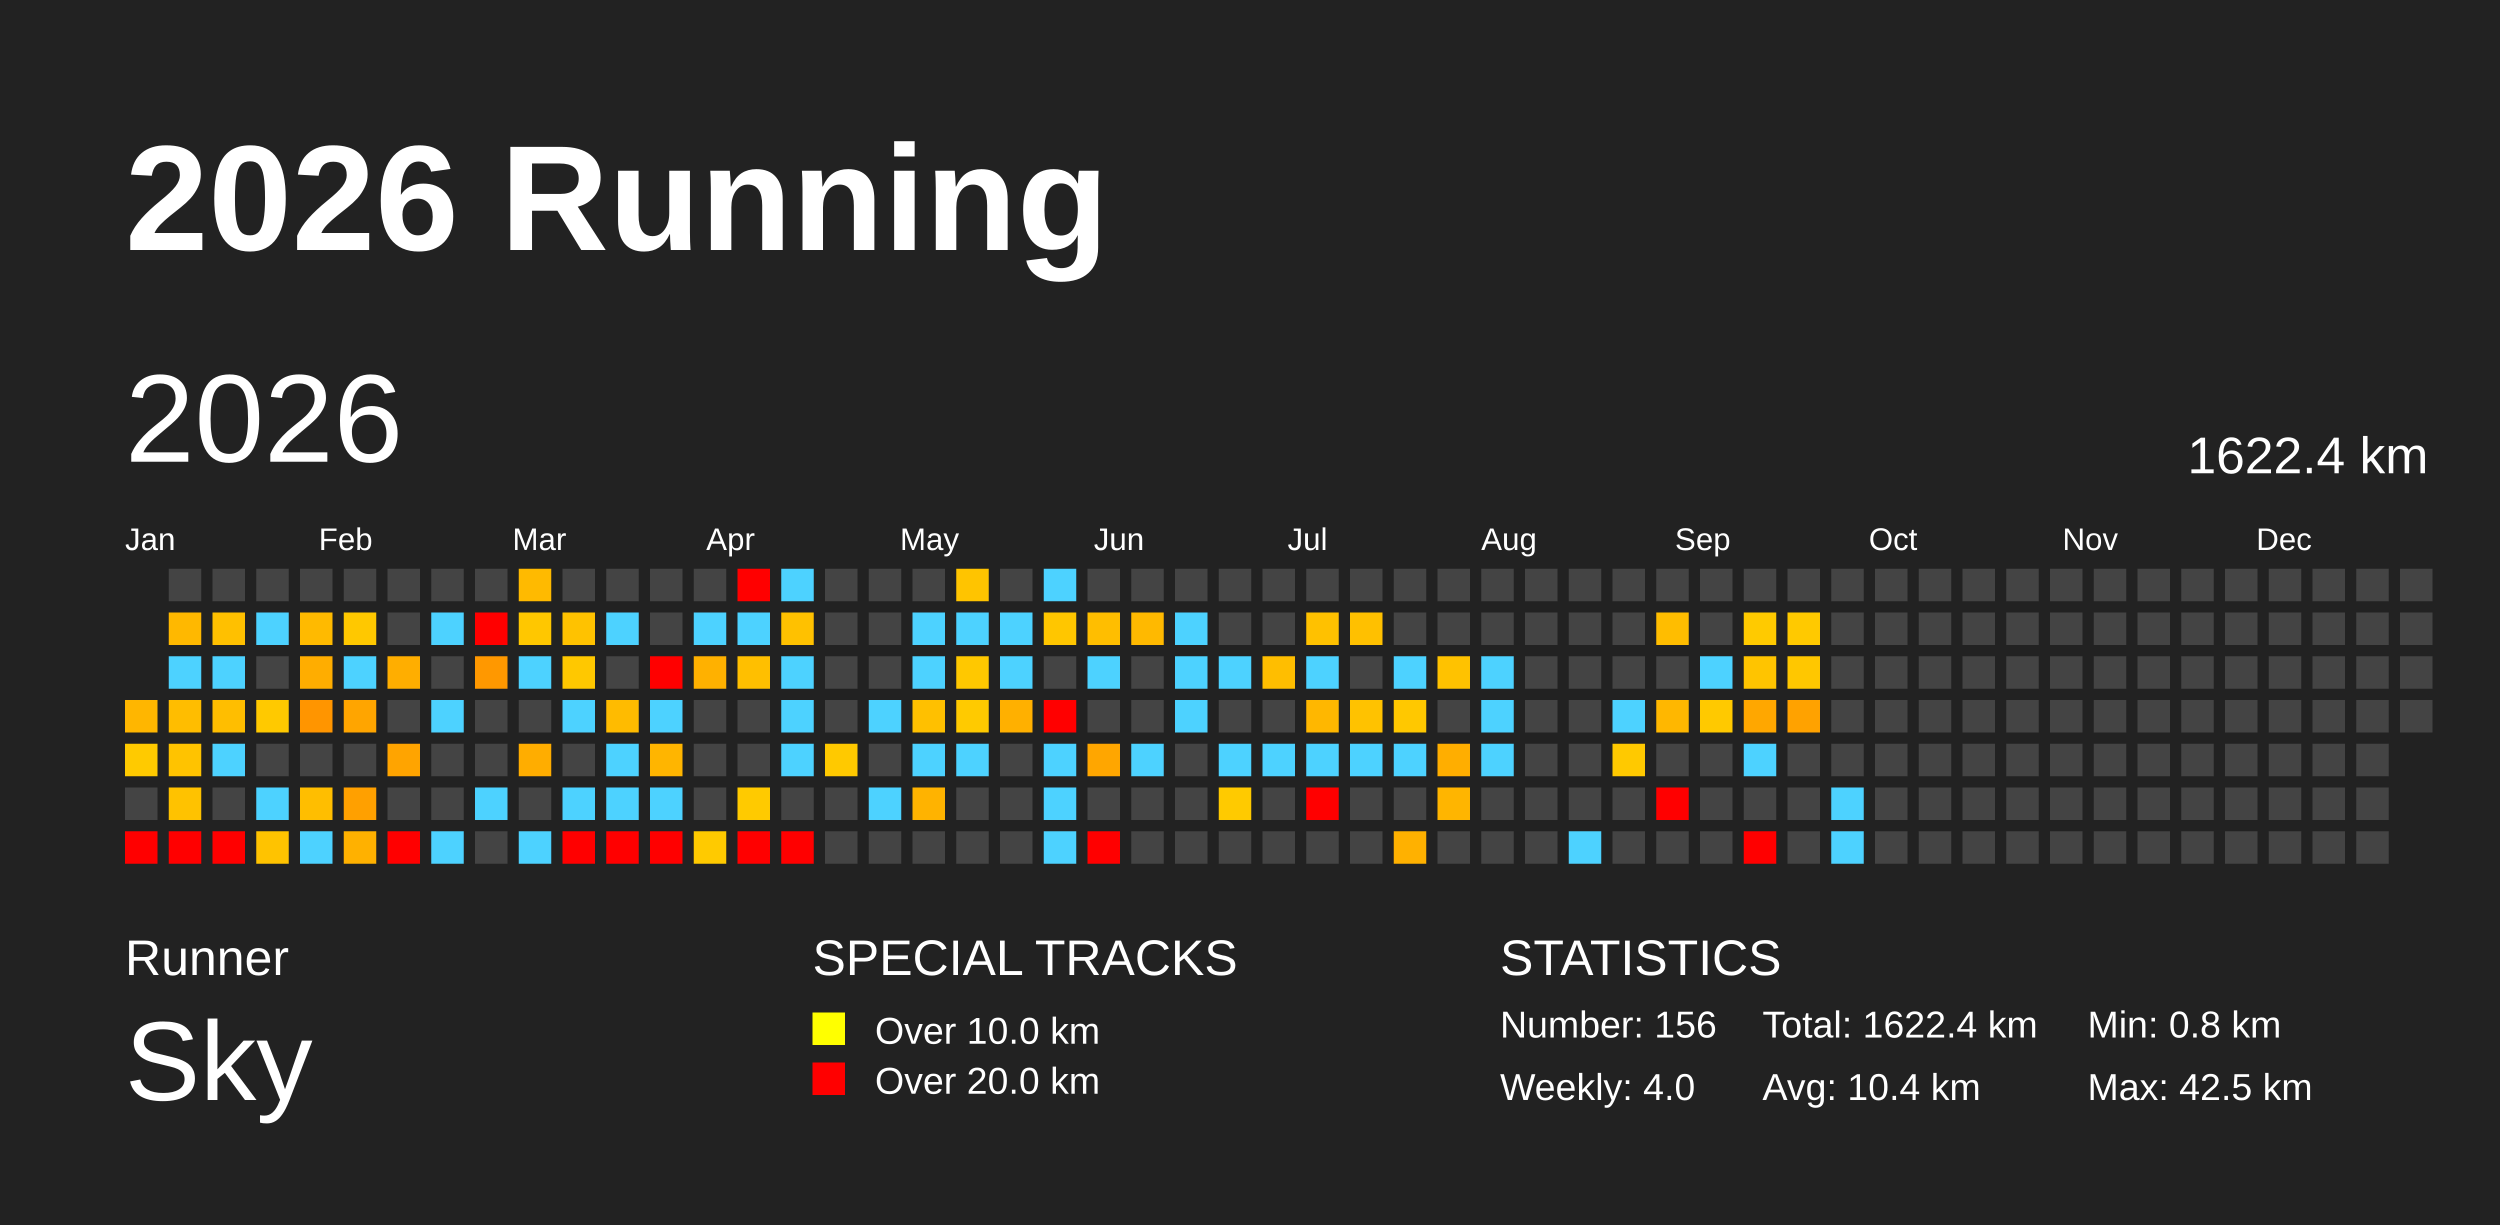
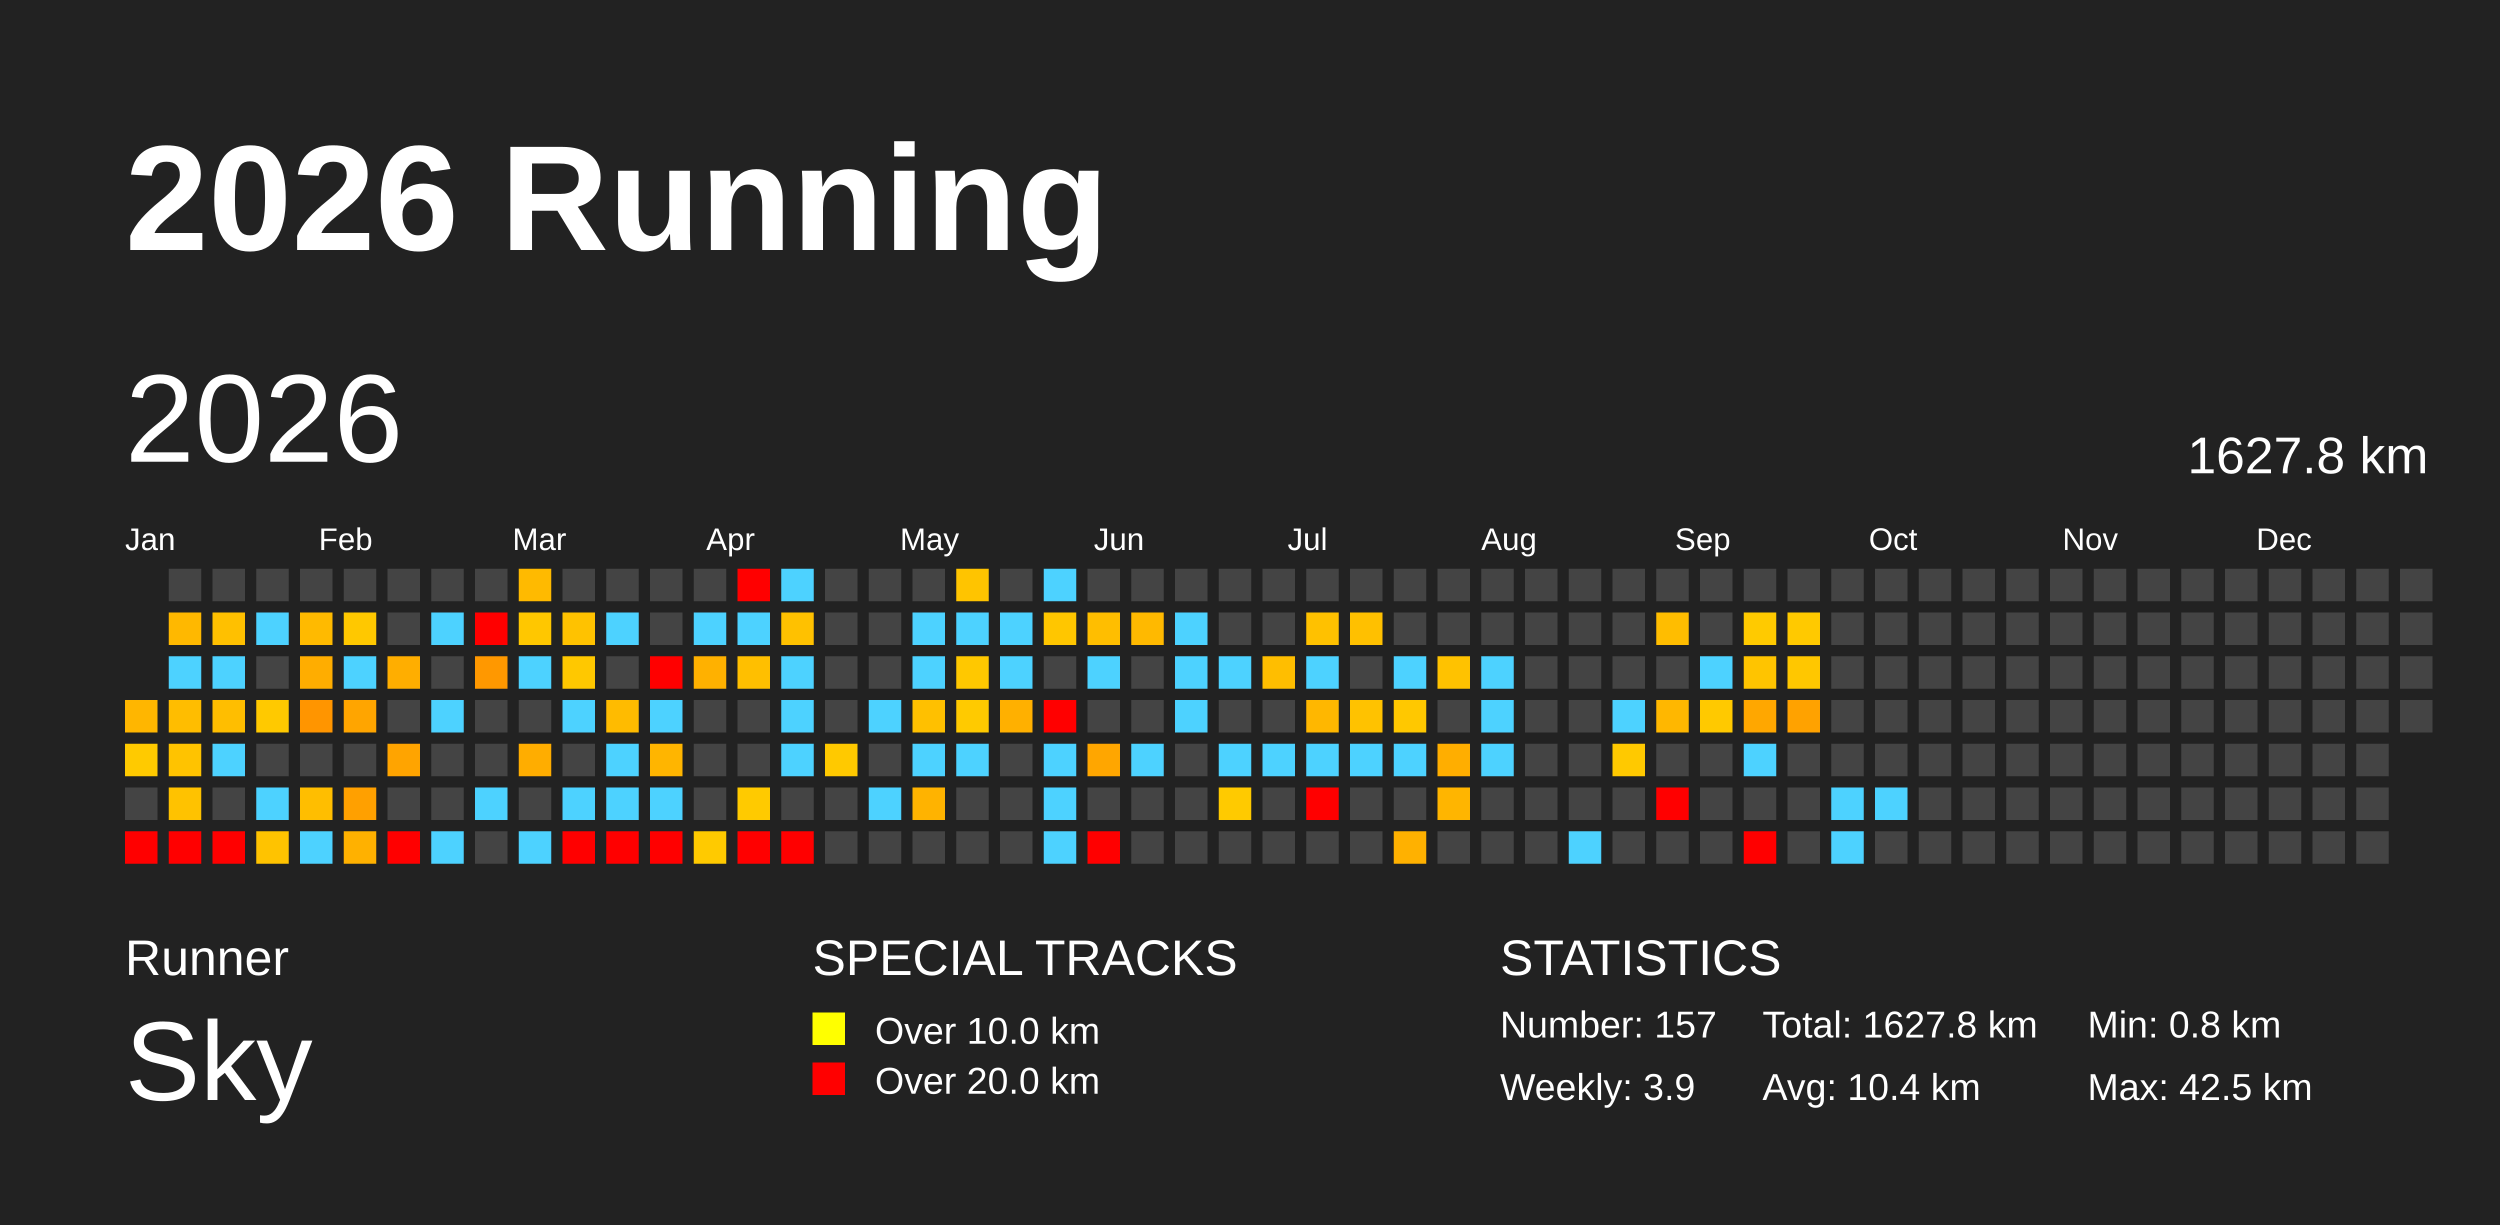
<svg xmlns="http://www.w3.org/2000/svg" baseProfile="full" height="98mm" version="1.1" viewBox="0,0,200,98" width="200mm">
  <defs />
  <rect fill="#222222" height="98" width="200" x="0" y="0" />
  <text fill="#FFFFFF" style="font-size:12px; font-family:Arial; font-weight:bold;" x="10" y="20">2026 Running</text>
  <text fill="#FFFFFF" style="font-size:4px; font-family:Arial" x="10" y="78">Runner</text>
  <text fill="#FFFFFF" style="font-size:9px; font-family:Arial" x="10" y="88">Sky</text>
  <text fill="#FFFFFF" style="font-size:4px; font-family:Arial" x="65" y="78">SPECIAL TRACKS</text>
  <rect fill="yellow" height="2.6" width="2.6" x="65" y="81" />
  <text fill="#FFFFFF" style="font-size:3px; font-family:Arial" x="70" y="83.5">Over 10.0 km</text>
  <rect fill="red" height="2.6" width="2.6" x="65" y="85" />
  <text fill="#FFFFFF" style="font-size:3px; font-family:Arial" x="70" y="87.5">Over 20.0 km</text>
  <text fill="#FFFFFF" style="font-size:4px; font-family:Arial" x="120" y="78">STATISTICS</text>
-   <text fill="#FFFFFF" style="font-size:3px; font-family:Arial" x="120" y="83">Number: 156</text>
-   <text fill="#FFFFFF" style="font-size:3px; font-family:Arial" x="120" y="88">Weekly: 4.0</text>
-   <text fill="#FFFFFF" style="font-size:3px; font-family:Arial" x="141" y="83">Total: 1622.4 km</text>
+   <text fill="#FFFFFF" style="font-size:3px; font-family:Arial" x="120" y="83">Number: 157</text>
+   <text fill="#FFFFFF" style="font-size:3px; font-family:Arial" x="120" y="88">Weekly: 3.9</text>
+   <text fill="#FFFFFF" style="font-size:3px; font-family:Arial" x="141" y="83">Total: 1627.8 km</text>
  <text fill="#FFFFFF" style="font-size:3px; font-family:Arial" x="141" y="88">Avg: 10.4 km</text>
  <text fill="#FFFFFF" style="font-size:3px; font-family:Arial" x="167" y="83">Min: 0.8 km</text>
  <text fill="#FFFFFF" style="font-size:3px; font-family:Arial" x="167" y="88">Max: 42.5 km</text>
  <text dominant-baseline="hanging" fill="#FFFFFF" style="font-size:10.0px; font-family:Arial;" x="10" y="30">2026</text>
-   <text dominant-baseline="hanging" fill="#FFFFFF" style="font-size:4.125px; font-family:Arial;" x="175" y="35">1622.4 km</text>
+   <text dominant-baseline="hanging" fill="#FFFFFF" style="font-size:4.125px; font-family:Arial;" x="175" y="35">1627.8 km</text>
  <text fill="#FFFFFF" style="font-size:2.5px; font-family:Arial" x="10.0" y="44">Jan</text>
  <text fill="#FFFFFF" style="font-size:2.5px; font-family:Arial" x="25.5" y="44">Feb</text>
  <text fill="#FFFFFF" style="font-size:2.5px; font-family:Arial" x="41.0" y="44">Mar</text>
  <text fill="#FFFFFF" style="font-size:2.5px; font-family:Arial" x="56.5" y="44">Apr</text>
  <text fill="#FFFFFF" style="font-size:2.5px; font-family:Arial" x="72.0" y="44">May</text>
  <text fill="#FFFFFF" style="font-size:2.5px; font-family:Arial" x="87.5" y="44">Jun</text>
  <text fill="#FFFFFF" style="font-size:2.5px; font-family:Arial" x="103.0" y="44">Jul</text>
  <text fill="#FFFFFF" style="font-size:2.5px; font-family:Arial" x="118.5" y="44">Aug</text>
  <text fill="#FFFFFF" style="font-size:2.5px; font-family:Arial" x="134.0" y="44">Sep</text>
  <text fill="#FFFFFF" style="font-size:2.5px; font-family:Arial" x="149.5" y="44">Oct</text>
  <text fill="#FFFFFF" style="font-size:2.5px; font-family:Arial" x="165.0" y="44">Nov</text>
  <text fill="#FFFFFF" style="font-size:2.5px; font-family:Arial" x="180.5" y="44">Dec</text>
  <rect fill="#ffb600" height="2.6" width="2.6" x="10.0" y="56.0" />
  <rect fill="#ffca00" height="2.6" width="2.6" x="10.0" y="59.5" />
  <rect fill="#444444" height="2.6" width="2.6" x="10.0" y="63.0" />
  <rect fill="red" height="2.6" width="2.6" x="10.0" y="66.5" />
  <rect fill="#444444" height="2.6" width="2.6" x="13.5" y="45.5" />
  <rect fill="#ffb800" height="2.6" width="2.6" x="13.5" y="49.0" />
  <rect fill="#4dd2ff" height="2.6" width="2.6" x="13.5" y="52.5" />
  <rect fill="#ffbd00" height="2.6" width="2.6" x="13.5" y="56.0" />
  <rect fill="#ffc300" height="2.6" width="2.6" x="13.5" y="59.5" />
  <rect fill="#ffc200" height="2.6" width="2.6" x="13.5" y="63.0" />
  <rect fill="red" height="2.6" width="2.6" x="13.5" y="66.5" />
  <rect fill="#444444" height="2.6" width="2.6" x="17.0" y="45.5" />
  <rect fill="#ffc000" height="2.6" width="2.6" x="17.0" y="49.0" />
  <rect fill="#4dd2ff" height="2.6" width="2.6" x="17.0" y="52.5" />
  <rect fill="#ffbe00" height="2.6" width="2.6" x="17.0" y="56.0" />
  <rect fill="#4dd2ff" height="2.6" width="2.6" x="17.0" y="59.5" />
  <rect fill="#444444" height="2.6" width="2.6" x="17.0" y="63.0" />
  <rect fill="red" height="2.6" width="2.6" x="17.0" y="66.5" />
  <rect fill="#444444" height="2.6" width="2.6" x="20.5" y="45.5" />
  <rect fill="#4dd2ff" height="2.6" width="2.6" x="20.5" y="49.0" />
  <rect fill="#444444" height="2.6" width="2.6" x="20.5" y="52.5" />
  <rect fill="#ffc900" height="2.6" width="2.6" x="20.5" y="56.0" />
  <rect fill="#444444" height="2.6" width="2.6" x="20.5" y="59.5" />
  <rect fill="#4dd2ff" height="2.6" width="2.6" x="20.5" y="63.0" />
  <rect fill="#ffc300" height="2.6" width="2.6" x="20.5" y="66.5" />
  <rect fill="#444444" height="2.6" width="2.6" x="24.0" y="45.5" />
  <rect fill="#ffba00" height="2.6" width="2.6" x="24.0" y="49.0" />
  <rect fill="#ffad00" height="2.6" width="2.6" x="24.0" y="52.5" />
  <rect fill="#ff9500" height="2.6" width="2.6" x="24.0" y="56.0" />
  <rect fill="#444444" height="2.6" width="2.6" x="24.0" y="59.5" />
  <rect fill="#ffbe00" height="2.6" width="2.6" x="24.0" y="63.0" />
  <rect fill="#4dd2ff" height="2.6" width="2.6" x="24.0" y="66.5" />
  <rect fill="#444444" height="2.6" width="2.6" x="27.5" y="45.5" />
  <rect fill="#ffc800" height="2.6" width="2.6" x="27.5" y="49.0" />
  <rect fill="#4dd2ff" height="2.6" width="2.6" x="27.5" y="52.5" />
  <rect fill="#ffa500" height="2.6" width="2.6" x="27.5" y="56.0" />
  <rect fill="#444444" height="2.6" width="2.6" x="27.5" y="59.5" />
  <rect fill="#ffa000" height="2.6" width="2.6" x="27.5" y="63.0" />
  <rect fill="#ffb100" height="2.6" width="2.6" x="27.5" y="66.5" />
  <rect fill="#444444" height="2.6" width="2.6" x="31.0" y="45.5" />
  <rect fill="#444444" height="2.6" width="2.6" x="31.0" y="49.0" />
  <rect fill="#ffae00" height="2.6" width="2.6" x="31.0" y="52.5" />
  <rect fill="#444444" height="2.6" width="2.6" x="31.0" y="56.0" />
  <rect fill="#ffa400" height="2.6" width="2.6" x="31.0" y="59.5" />
  <rect fill="#444444" height="2.6" width="2.6" x="31.0" y="63.0" />
  <rect fill="red" height="2.6" width="2.6" x="31.0" y="66.5" />
  <rect fill="#444444" height="2.6" width="2.6" x="34.5" y="45.5" />
  <rect fill="#4dd2ff" height="2.6" width="2.6" x="34.5" y="49.0" />
  <rect fill="#444444" height="2.6" width="2.6" x="34.5" y="52.5" />
  <rect fill="#4dd2ff" height="2.6" width="2.6" x="34.5" y="56.0" />
  <rect fill="#444444" height="2.6" width="2.6" x="34.5" y="59.5" />
  <rect fill="#444444" height="2.6" width="2.6" x="34.5" y="63.0" />
  <rect fill="#4dd2ff" height="2.6" width="2.6" x="34.5" y="66.5" />
  <rect fill="#444444" height="2.6" width="2.6" x="38.0" y="45.5" />
  <rect fill="red" height="2.6" width="2.6" x="38.0" y="49.0" />
  <rect fill="#ff9800" height="2.6" width="2.6" x="38.0" y="52.5" />
  <rect fill="#444444" height="2.6" width="2.6" x="38.0" y="56.0" />
  <rect fill="#444444" height="2.6" width="2.6" x="38.0" y="59.5" />
  <rect fill="#4dd2ff" height="2.6" width="2.6" x="38.0" y="63.0" />
  <rect fill="#444444" height="2.6" width="2.6" x="38.0" y="66.5" />
  <rect fill="#ffba00" height="2.6" width="2.6" x="41.5" y="45.5" />
  <rect fill="#ffc700" height="2.6" width="2.6" x="41.5" y="49.0" />
  <rect fill="#4dd2ff" height="2.6" width="2.6" x="41.5" y="52.5" />
  <rect fill="#444444" height="2.6" width="2.6" x="41.5" y="56.0" />
  <rect fill="#ffad00" height="2.6" width="2.6" x="41.5" y="59.5" />
  <rect fill="#444444" height="2.6" width="2.6" x="41.5" y="63.0" />
  <rect fill="#4dd2ff" height="2.6" width="2.6" x="41.5" y="66.5" />
  <rect fill="#444444" height="2.6" width="2.6" x="45.0" y="45.5" />
  <rect fill="#ffc200" height="2.6" width="2.6" x="45.0" y="49.0" />
  <rect fill="#ffc800" height="2.6" width="2.6" x="45.0" y="52.5" />
  <rect fill="#4dd2ff" height="2.6" width="2.6" x="45.0" y="56.0" />
  <rect fill="#444444" height="2.6" width="2.6" x="45.0" y="59.5" />
  <rect fill="#4dd2ff" height="2.6" width="2.6" x="45.0" y="63.0" />
  <rect fill="red" height="2.6" width="2.6" x="45.0" y="66.5" />
  <rect fill="#444444" height="2.6" width="2.6" x="48.5" y="45.5" />
  <rect fill="#4dd2ff" height="2.6" width="2.6" x="48.5" y="49.0" />
  <rect fill="#444444" height="2.6" width="2.6" x="48.5" y="52.5" />
  <rect fill="#ffbb00" height="2.6" width="2.6" x="48.5" y="56.0" />
  <rect fill="#4dd2ff" height="2.6" width="2.6" x="48.5" y="59.5" />
  <rect fill="#4dd2ff" height="2.6" width="2.6" x="48.5" y="63.0" />
  <rect fill="red" height="2.6" width="2.6" x="48.5" y="66.5" />
  <rect fill="#444444" height="2.6" width="2.6" x="52.0" y="45.5" />
  <rect fill="#444444" height="2.6" width="2.6" x="52.0" y="49.0" />
  <rect fill="red" height="2.6" width="2.6" x="52.0" y="52.5" />
  <rect fill="#4dd2ff" height="2.6" width="2.6" x="52.0" y="56.0" />
  <rect fill="#ffb500" height="2.6" width="2.6" x="52.0" y="59.5" />
  <rect fill="#4dd2ff" height="2.6" width="2.6" x="52.0" y="63.0" />
  <rect fill="red" height="2.6" width="2.6" x="52.0" y="66.5" />
  <rect fill="#444444" height="2.6" width="2.6" x="55.5" y="45.5" />
  <rect fill="#4dd2ff" height="2.6" width="2.6" x="55.5" y="49.0" />
  <rect fill="#ffb100" height="2.6" width="2.6" x="55.5" y="52.5" />
  <rect fill="#444444" height="2.6" width="2.6" x="55.5" y="56.0" />
  <rect fill="#444444" height="2.6" width="2.6" x="55.5" y="59.5" />
  <rect fill="#444444" height="2.6" width="2.6" x="55.5" y="63.0" />
  <rect fill="#ffca00" height="2.6" width="2.6" x="55.5" y="66.5" />
  <rect fill="red" height="2.6" width="2.6" x="59.0" y="45.5" />
  <rect fill="#4dd2ff" height="2.6" width="2.6" x="59.0" y="49.0" />
  <rect fill="#ffbf00" height="2.6" width="2.6" x="59.0" y="52.5" />
  <rect fill="#444444" height="2.6" width="2.6" x="59.0" y="56.0" />
  <rect fill="#444444" height="2.6" width="2.6" x="59.0" y="59.5" />
  <rect fill="#ffca00" height="2.6" width="2.6" x="59.0" y="63.0" />
  <rect fill="red" height="2.6" width="2.6" x="59.0" y="66.5" />
  <rect fill="#4dd2ff" height="2.6" width="2.6" x="62.5" y="45.5" />
  <rect fill="#ffc100" height="2.6" width="2.6" x="62.5" y="49.0" />
  <rect fill="#4dd2ff" height="2.6" width="2.6" x="62.5" y="52.5" />
  <rect fill="#4dd2ff" height="2.6" width="2.6" x="62.5" y="56.0" />
  <rect fill="#4dd2ff" height="2.6" width="2.6" x="62.5" y="59.5" />
  <rect fill="#444444" height="2.6" width="2.6" x="62.5" y="63.0" />
  <rect fill="red" height="2.6" width="2.6" x="62.5" y="66.5" />
  <rect fill="#444444" height="2.6" width="2.6" x="66.0" y="45.5" />
  <rect fill="#444444" height="2.6" width="2.6" x="66.0" y="49.0" />
  <rect fill="#444444" height="2.6" width="2.6" x="66.0" y="52.5" />
  <rect fill="#444444" height="2.6" width="2.6" x="66.0" y="56.0" />
  <rect fill="#ffc900" height="2.6" width="2.6" x="66.0" y="59.5" />
  <rect fill="#444444" height="2.6" width="2.6" x="66.0" y="63.0" />
  <rect fill="#444444" height="2.6" width="2.6" x="66.0" y="66.5" />
  <rect fill="#444444" height="2.6" width="2.6" x="69.5" y="45.5" />
  <rect fill="#444444" height="2.6" width="2.6" x="69.5" y="49.0" />
  <rect fill="#444444" height="2.6" width="2.6" x="69.5" y="52.5" />
  <rect fill="#4dd2ff" height="2.6" width="2.6" x="69.5" y="56.0" />
  <rect fill="#444444" height="2.6" width="2.6" x="69.5" y="59.5" />
  <rect fill="#4dd2ff" height="2.6" width="2.6" x="69.5" y="63.0" />
  <rect fill="#444444" height="2.6" width="2.6" x="69.5" y="66.5" />
  <rect fill="#444444" height="2.6" width="2.6" x="73.0" y="45.5" />
  <rect fill="#4dd2ff" height="2.6" width="2.6" x="73.0" y="49.0" />
  <rect fill="#4dd2ff" height="2.6" width="2.6" x="73.0" y="52.5" />
  <rect fill="#ffc000" height="2.6" width="2.6" x="73.0" y="56.0" />
  <rect fill="#4dd2ff" height="2.6" width="2.6" x="73.0" y="59.5" />
  <rect fill="#ffb300" height="2.6" width="2.6" x="73.0" y="63.0" />
  <rect fill="#444444" height="2.6" width="2.6" x="73.0" y="66.5" />
  <rect fill="#ffc400" height="2.6" width="2.6" x="76.5" y="45.5" />
  <rect fill="#4dd2ff" height="2.6" width="2.6" x="76.5" y="49.0" />
  <rect fill="#ffc800" height="2.6" width="2.6" x="76.5" y="52.5" />
  <rect fill="#ffca00" height="2.6" width="2.6" x="76.5" y="56.0" />
  <rect fill="#4dd2ff" height="2.6" width="2.6" x="76.5" y="59.5" />
  <rect fill="#444444" height="2.6" width="2.6" x="76.5" y="63.0" />
  <rect fill="#444444" height="2.6" width="2.6" x="76.5" y="66.5" />
  <rect fill="#444444" height="2.6" width="2.6" x="80.0" y="45.5" />
  <rect fill="#4dd2ff" height="2.6" width="2.6" x="80.0" y="49.0" />
  <rect fill="#4dd2ff" height="2.6" width="2.6" x="80.0" y="52.5" />
  <rect fill="#ffb000" height="2.6" width="2.6" x="80.0" y="56.0" />
  <rect fill="#444444" height="2.6" width="2.6" x="80.0" y="59.5" />
  <rect fill="#444444" height="2.6" width="2.6" x="80.0" y="63.0" />
  <rect fill="#444444" height="2.6" width="2.6" x="80.0" y="66.5" />
  <rect fill="#4dd2ff" height="2.6" width="2.6" x="83.5" y="45.5" />
  <rect fill="#ffc600" height="2.6" width="2.6" x="83.5" y="49.0" />
  <rect fill="#444444" height="2.6" width="2.6" x="83.5" y="52.5" />
  <rect fill="red" height="2.6" width="2.6" x="83.5" y="56.0" />
  <rect fill="#4dd2ff" height="2.6" width="2.6" x="83.5" y="59.5" />
  <rect fill="#4dd2ff" height="2.6" width="2.6" x="83.5" y="63.0" />
  <rect fill="#4dd2ff" height="2.6" width="2.6" x="83.5" y="66.5" />
  <rect fill="#444444" height="2.6" width="2.6" x="87.0" y="45.5" />
  <rect fill="#ffbe00" height="2.6" width="2.6" x="87.0" y="49.0" />
  <rect fill="#4dd2ff" height="2.6" width="2.6" x="87.0" y="52.5" />
  <rect fill="#444444" height="2.6" width="2.6" x="87.0" y="56.0" />
  <rect fill="#ffa600" height="2.6" width="2.6" x="87.0" y="59.5" />
  <rect fill="#444444" height="2.6" width="2.6" x="87.0" y="63.0" />
  <rect fill="red" height="2.6" width="2.6" x="87.0" y="66.5" />
  <rect fill="#444444" height="2.6" width="2.6" x="90.5" y="45.5" />
  <rect fill="#ffb900" height="2.6" width="2.6" x="90.5" y="49.0" />
  <rect fill="#444444" height="2.6" width="2.6" x="90.5" y="52.5" />
  <rect fill="#444444" height="2.6" width="2.6" x="90.5" y="56.0" />
  <rect fill="#4dd2ff" height="2.6" width="2.6" x="90.5" y="59.5" />
  <rect fill="#444444" height="2.6" width="2.6" x="90.5" y="63.0" />
  <rect fill="#444444" height="2.6" width="2.6" x="90.5" y="66.5" />
  <rect fill="#444444" height="2.6" width="2.6" x="94.0" y="45.5" />
  <rect fill="#4dd2ff" height="2.6" width="2.6" x="94.0" y="49.0" />
  <rect fill="#4dd2ff" height="2.6" width="2.6" x="94.0" y="52.5" />
  <rect fill="#4dd2ff" height="2.6" width="2.6" x="94.0" y="56.0" />
  <rect fill="#444444" height="2.6" width="2.6" x="94.0" y="59.5" />
  <rect fill="#444444" height="2.6" width="2.6" x="94.0" y="63.0" />
  <rect fill="#444444" height="2.6" width="2.6" x="94.0" y="66.5" />
  <rect fill="#444444" height="2.6" width="2.6" x="97.5" y="45.5" />
  <rect fill="#444444" height="2.6" width="2.6" x="97.5" y="49.0" />
  <rect fill="#4dd2ff" height="2.6" width="2.6" x="97.5" y="52.5" />
  <rect fill="#444444" height="2.6" width="2.6" x="97.5" y="56.0" />
  <rect fill="#4dd2ff" height="2.6" width="2.6" x="97.5" y="59.5" />
  <rect fill="#ffca00" height="2.6" width="2.6" x="97.5" y="63.0" />
  <rect fill="#444444" height="2.6" width="2.6" x="97.5" y="66.5" />
  <rect fill="#444444" height="2.6" width="2.6" x="101.0" y="45.5" />
  <rect fill="#444444" height="2.6" width="2.6" x="101.0" y="49.0" />
  <rect fill="#ffbe00" height="2.6" width="2.6" x="101.0" y="52.5" />
  <rect fill="#444444" height="2.6" width="2.6" x="101.0" y="56.0" />
  <rect fill="#4dd2ff" height="2.6" width="2.6" x="101.0" y="59.5" />
  <rect fill="#444444" height="2.6" width="2.6" x="101.0" y="63.0" />
  <rect fill="#444444" height="2.6" width="2.6" x="101.0" y="66.5" />
  <rect fill="#444444" height="2.6" width="2.6" x="104.5" y="45.5" />
  <rect fill="#ffc100" height="2.6" width="2.6" x="104.5" y="49.0" />
  <rect fill="#4dd2ff" height="2.6" width="2.6" x="104.5" y="52.5" />
  <rect fill="#ffb700" height="2.6" width="2.6" x="104.5" y="56.0" />
  <rect fill="#4dd2ff" height="2.6" width="2.6" x="104.5" y="59.5" />
  <rect fill="red" height="2.6" width="2.6" x="104.5" y="63.0" />
  <rect fill="#444444" height="2.6" width="2.6" x="104.5" y="66.5" />
  <rect fill="#444444" height="2.6" width="2.6" x="108.0" y="45.5" />
  <rect fill="#ffc000" height="2.6" width="2.6" x="108.0" y="49.0" />
  <rect fill="#444444" height="2.6" width="2.6" x="108.0" y="52.5" />
  <rect fill="#ffc200" height="2.6" width="2.6" x="108.0" y="56.0" />
  <rect fill="#4dd2ff" height="2.6" width="2.6" x="108.0" y="59.5" />
  <rect fill="#444444" height="2.6" width="2.6" x="108.0" y="63.0" />
  <rect fill="#444444" height="2.6" width="2.6" x="108.0" y="66.5" />
  <rect fill="#444444" height="2.6" width="2.6" x="111.5" y="45.5" />
  <rect fill="#444444" height="2.6" width="2.6" x="111.5" y="49.0" />
  <rect fill="#4dd2ff" height="2.6" width="2.6" x="111.5" y="52.5" />
  <rect fill="#ffc800" height="2.6" width="2.6" x="111.5" y="56.0" />
  <rect fill="#4dd2ff" height="2.6" width="2.6" x="111.5" y="59.5" />
  <rect fill="#444444" height="2.6" width="2.6" x="111.5" y="63.0" />
  <rect fill="#ffb100" height="2.6" width="2.6" x="111.5" y="66.5" />
  <rect fill="#444444" height="2.6" width="2.6" x="115.0" y="45.5" />
  <rect fill="#444444" height="2.6" width="2.6" x="115.0" y="49.0" />
  <rect fill="#ffc200" height="2.6" width="2.6" x="115.0" y="52.5" />
  <rect fill="#444444" height="2.6" width="2.6" x="115.0" y="56.0" />
  <rect fill="#ffae00" height="2.6" width="2.6" x="115.0" y="59.5" />
  <rect fill="#ffb500" height="2.6" width="2.6" x="115.0" y="63.0" />
  <rect fill="#444444" height="2.6" width="2.6" x="115.0" y="66.5" />
  <rect fill="#444444" height="2.6" width="2.6" x="118.5" y="45.5" />
  <rect fill="#444444" height="2.6" width="2.6" x="118.5" y="49.0" />
  <rect fill="#4dd2ff" height="2.6" width="2.6" x="118.5" y="52.5" />
  <rect fill="#4dd2ff" height="2.6" width="2.6" x="118.5" y="56.0" />
  <rect fill="#4dd2ff" height="2.6" width="2.6" x="118.5" y="59.5" />
  <rect fill="#444444" height="2.6" width="2.6" x="118.5" y="63.0" />
  <rect fill="#444444" height="2.6" width="2.6" x="118.5" y="66.5" />
  <rect fill="#444444" height="2.6" width="2.6" x="122.0" y="45.5" />
  <rect fill="#444444" height="2.6" width="2.6" x="122.0" y="49.0" />
  <rect fill="#444444" height="2.6" width="2.6" x="122.0" y="52.5" />
  <rect fill="#444444" height="2.6" width="2.6" x="122.0" y="56.0" />
  <rect fill="#444444" height="2.6" width="2.6" x="122.0" y="59.5" />
  <rect fill="#444444" height="2.6" width="2.6" x="122.0" y="63.0" />
  <rect fill="#444444" height="2.6" width="2.6" x="122.0" y="66.5" />
  <rect fill="#444444" height="2.6" width="2.6" x="125.5" y="45.5" />
  <rect fill="#444444" height="2.6" width="2.6" x="125.5" y="49.0" />
  <rect fill="#444444" height="2.6" width="2.6" x="125.5" y="52.5" />
  <rect fill="#444444" height="2.6" width="2.6" x="125.5" y="56.0" />
  <rect fill="#444444" height="2.6" width="2.6" x="125.5" y="59.5" />
  <rect fill="#444444" height="2.6" width="2.6" x="125.5" y="63.0" />
  <rect fill="#4dd2ff" height="2.6" width="2.6" x="125.5" y="66.5" />
  <rect fill="#444444" height="2.6" width="2.6" x="129.0" y="45.5" />
  <rect fill="#444444" height="2.6" width="2.6" x="129.0" y="49.0" />
  <rect fill="#444444" height="2.6" width="2.6" x="129.0" y="52.5" />
  <rect fill="#4dd2ff" height="2.6" width="2.6" x="129.0" y="56.0" />
  <rect fill="#ffc900" height="2.6" width="2.6" x="129.0" y="59.5" />
  <rect fill="#444444" height="2.6" width="2.6" x="129.0" y="63.0" />
  <rect fill="#444444" height="2.6" width="2.6" x="129.0" y="66.5" />
  <rect fill="#444444" height="2.6" width="2.6" x="132.5" y="45.5" />
  <rect fill="#ffbd00" height="2.6" width="2.6" x="132.5" y="49.0" />
  <rect fill="#444444" height="2.6" width="2.6" x="132.5" y="52.5" />
  <rect fill="#ffb700" height="2.6" width="2.6" x="132.5" y="56.0" />
  <rect fill="#444444" height="2.6" width="2.6" x="132.5" y="59.5" />
  <rect fill="red" height="2.6" width="2.6" x="132.5" y="63.0" />
  <rect fill="#444444" height="2.6" width="2.6" x="132.5" y="66.5" />
  <rect fill="#444444" height="2.6" width="2.6" x="136.0" y="45.5" />
  <rect fill="#444444" height="2.6" width="2.6" x="136.0" y="49.0" />
  <rect fill="#4dd2ff" height="2.6" width="2.6" x="136.0" y="52.5" />
  <rect fill="#ffc900" height="2.6" width="2.6" x="136.0" y="56.0" />
  <rect fill="#444444" height="2.6" width="2.6" x="136.0" y="59.5" />
  <rect fill="#444444" height="2.6" width="2.6" x="136.0" y="63.0" />
  <rect fill="#444444" height="2.6" width="2.6" x="136.0" y="66.5" />
  <rect fill="#444444" height="2.6" width="2.6" x="139.5" y="45.5" />
  <rect fill="#ffca00" height="2.6" width="2.6" x="139.5" y="49.0" />
  <rect fill="#ffc400" height="2.6" width="2.6" x="139.5" y="52.5" />
  <rect fill="#ffa700" height="2.6" width="2.6" x="139.5" y="56.0" />
  <rect fill="#4dd2ff" height="2.6" width="2.6" x="139.5" y="59.5" />
  <rect fill="#444444" height="2.6" width="2.6" x="139.5" y="63.0" />
  <rect fill="red" height="2.6" width="2.6" x="139.5" y="66.5" />
  <rect fill="#444444" height="2.6" width="2.6" x="143.0" y="45.5" />
  <rect fill="#ffc900" height="2.6" width="2.6" x="143.0" y="49.0" />
  <rect fill="#ffc700" height="2.6" width="2.6" x="143.0" y="52.5" />
  <rect fill="#ffa200" height="2.6" width="2.6" x="143.0" y="56.0" />
  <rect fill="#444444" height="2.6" width="2.6" x="143.0" y="59.5" />
  <rect fill="#444444" height="2.6" width="2.6" x="143.0" y="63.0" />
  <rect fill="#444444" height="2.6" width="2.6" x="143.0" y="66.5" />
  <rect fill="#444444" height="2.6" width="2.6" x="146.5" y="45.5" />
  <rect fill="#444444" height="2.6" width="2.6" x="146.5" y="49.0" />
  <rect fill="#444444" height="2.6" width="2.6" x="146.5" y="52.5" />
  <rect fill="#444444" height="2.6" width="2.6" x="146.5" y="56.0" />
  <rect fill="#444444" height="2.6" width="2.6" x="146.5" y="59.5" />
  <rect fill="#4dd2ff" height="2.6" width="2.6" x="146.5" y="63.0" />
  <rect fill="#4dd2ff" height="2.6" width="2.6" x="146.5" y="66.5" />
  <rect fill="#444444" height="2.6" width="2.6" x="150.0" y="45.5" />
  <rect fill="#444444" height="2.6" width="2.6" x="150.0" y="49.0" />
  <rect fill="#444444" height="2.6" width="2.6" x="150.0" y="52.5" />
  <rect fill="#444444" height="2.6" width="2.6" x="150.0" y="56.0" />
  <rect fill="#444444" height="2.6" width="2.6" x="150.0" y="59.5" />
-   <rect fill="#444444" height="2.6" width="2.6" x="150.0" y="63.0" />
+   <rect fill="#4dd2ff" height="2.6" width="2.6" x="150.0" y="63.0" />
  <rect fill="#444444" height="2.6" width="2.6" x="150.0" y="66.5" />
  <rect fill="#444444" height="2.6" width="2.6" x="153.5" y="45.5" />
  <rect fill="#444444" height="2.6" width="2.6" x="153.5" y="49.0" />
  <rect fill="#444444" height="2.6" width="2.6" x="153.5" y="52.5" />
  <rect fill="#444444" height="2.6" width="2.6" x="153.5" y="56.0" />
  <rect fill="#444444" height="2.6" width="2.6" x="153.5" y="59.5" />
  <rect fill="#444444" height="2.6" width="2.6" x="153.5" y="63.0" />
  <rect fill="#444444" height="2.6" width="2.6" x="153.5" y="66.5" />
  <rect fill="#444444" height="2.6" width="2.6" x="157.0" y="45.5" />
  <rect fill="#444444" height="2.6" width="2.6" x="157.0" y="49.0" />
  <rect fill="#444444" height="2.6" width="2.6" x="157.0" y="52.5" />
  <rect fill="#444444" height="2.6" width="2.6" x="157.0" y="56.0" />
  <rect fill="#444444" height="2.6" width="2.6" x="157.0" y="59.5" />
  <rect fill="#444444" height="2.6" width="2.6" x="157.0" y="63.0" />
  <rect fill="#444444" height="2.6" width="2.6" x="157.0" y="66.5" />
  <rect fill="#444444" height="2.6" width="2.6" x="160.5" y="45.5" />
  <rect fill="#444444" height="2.6" width="2.6" x="160.5" y="49.0" />
  <rect fill="#444444" height="2.6" width="2.6" x="160.5" y="52.5" />
  <rect fill="#444444" height="2.6" width="2.6" x="160.5" y="56.0" />
  <rect fill="#444444" height="2.6" width="2.6" x="160.5" y="59.5" />
  <rect fill="#444444" height="2.6" width="2.6" x="160.5" y="63.0" />
  <rect fill="#444444" height="2.6" width="2.6" x="160.5" y="66.5" />
  <rect fill="#444444" height="2.6" width="2.6" x="164.0" y="45.5" />
  <rect fill="#444444" height="2.6" width="2.6" x="164.0" y="49.0" />
  <rect fill="#444444" height="2.6" width="2.6" x="164.0" y="52.5" />
  <rect fill="#444444" height="2.6" width="2.6" x="164.0" y="56.0" />
  <rect fill="#444444" height="2.6" width="2.6" x="164.0" y="59.5" />
  <rect fill="#444444" height="2.6" width="2.6" x="164.0" y="63.0" />
  <rect fill="#444444" height="2.6" width="2.6" x="164.0" y="66.5" />
  <rect fill="#444444" height="2.6" width="2.6" x="167.5" y="45.5" />
  <rect fill="#444444" height="2.6" width="2.6" x="167.5" y="49.0" />
  <rect fill="#444444" height="2.6" width="2.6" x="167.5" y="52.5" />
  <rect fill="#444444" height="2.6" width="2.6" x="167.5" y="56.0" />
  <rect fill="#444444" height="2.6" width="2.6" x="167.5" y="59.5" />
  <rect fill="#444444" height="2.6" width="2.6" x="167.5" y="63.0" />
  <rect fill="#444444" height="2.6" width="2.6" x="167.5" y="66.5" />
  <rect fill="#444444" height="2.6" width="2.6" x="171.0" y="45.5" />
  <rect fill="#444444" height="2.6" width="2.6" x="171.0" y="49.0" />
  <rect fill="#444444" height="2.6" width="2.6" x="171.0" y="52.5" />
  <rect fill="#444444" height="2.6" width="2.6" x="171.0" y="56.0" />
  <rect fill="#444444" height="2.6" width="2.6" x="171.0" y="59.5" />
  <rect fill="#444444" height="2.6" width="2.6" x="171.0" y="63.0" />
  <rect fill="#444444" height="2.6" width="2.6" x="171.0" y="66.5" />
  <rect fill="#444444" height="2.6" width="2.6" x="174.5" y="45.5" />
  <rect fill="#444444" height="2.6" width="2.6" x="174.5" y="49.0" />
  <rect fill="#444444" height="2.6" width="2.6" x="174.5" y="52.5" />
  <rect fill="#444444" height="2.6" width="2.6" x="174.5" y="56.0" />
  <rect fill="#444444" height="2.6" width="2.6" x="174.5" y="59.5" />
  <rect fill="#444444" height="2.6" width="2.6" x="174.5" y="63.0" />
  <rect fill="#444444" height="2.6" width="2.6" x="174.5" y="66.5" />
  <rect fill="#444444" height="2.6" width="2.6" x="178.0" y="45.5" />
  <rect fill="#444444" height="2.6" width="2.6" x="178.0" y="49.0" />
  <rect fill="#444444" height="2.6" width="2.6" x="178.0" y="52.5" />
  <rect fill="#444444" height="2.6" width="2.6" x="178.0" y="56.0" />
  <rect fill="#444444" height="2.6" width="2.6" x="178.0" y="59.5" />
  <rect fill="#444444" height="2.6" width="2.6" x="178.0" y="63.0" />
  <rect fill="#444444" height="2.6" width="2.6" x="178.0" y="66.5" />
  <rect fill="#444444" height="2.6" width="2.6" x="181.5" y="45.5" />
  <rect fill="#444444" height="2.6" width="2.6" x="181.5" y="49.0" />
  <rect fill="#444444" height="2.6" width="2.6" x="181.5" y="52.5" />
  <rect fill="#444444" height="2.6" width="2.6" x="181.5" y="56.0" />
  <rect fill="#444444" height="2.6" width="2.6" x="181.5" y="59.5" />
  <rect fill="#444444" height="2.6" width="2.6" x="181.5" y="63.0" />
  <rect fill="#444444" height="2.6" width="2.6" x="181.5" y="66.5" />
  <rect fill="#444444" height="2.6" width="2.6" x="185.0" y="45.5" />
  <rect fill="#444444" height="2.6" width="2.6" x="185.0" y="49.0" />
  <rect fill="#444444" height="2.6" width="2.6" x="185.0" y="52.5" />
  <rect fill="#444444" height="2.6" width="2.6" x="185.0" y="56.0" />
  <rect fill="#444444" height="2.6" width="2.6" x="185.0" y="59.5" />
  <rect fill="#444444" height="2.6" width="2.6" x="185.0" y="63.0" />
  <rect fill="#444444" height="2.6" width="2.6" x="185.0" y="66.5" />
  <rect fill="#444444" height="2.6" width="2.6" x="188.5" y="45.5" />
  <rect fill="#444444" height="2.6" width="2.6" x="188.5" y="49.0" />
  <rect fill="#444444" height="2.6" width="2.6" x="188.5" y="52.5" />
  <rect fill="#444444" height="2.6" width="2.6" x="188.5" y="56.0" />
  <rect fill="#444444" height="2.6" width="2.6" x="188.5" y="59.5" />
  <rect fill="#444444" height="2.6" width="2.6" x="188.5" y="63.0" />
  <rect fill="#444444" height="2.6" width="2.6" x="188.5" y="66.5" />
  <rect fill="#444444" height="2.6" width="2.6" x="192.0" y="45.5" />
  <rect fill="#444444" height="2.6" width="2.6" x="192.0" y="49.0" />
  <rect fill="#444444" height="2.6" width="2.6" x="192.0" y="52.5" />
  <rect fill="#444444" height="2.6" width="2.6" x="192.0" y="56.0" />
</svg>
